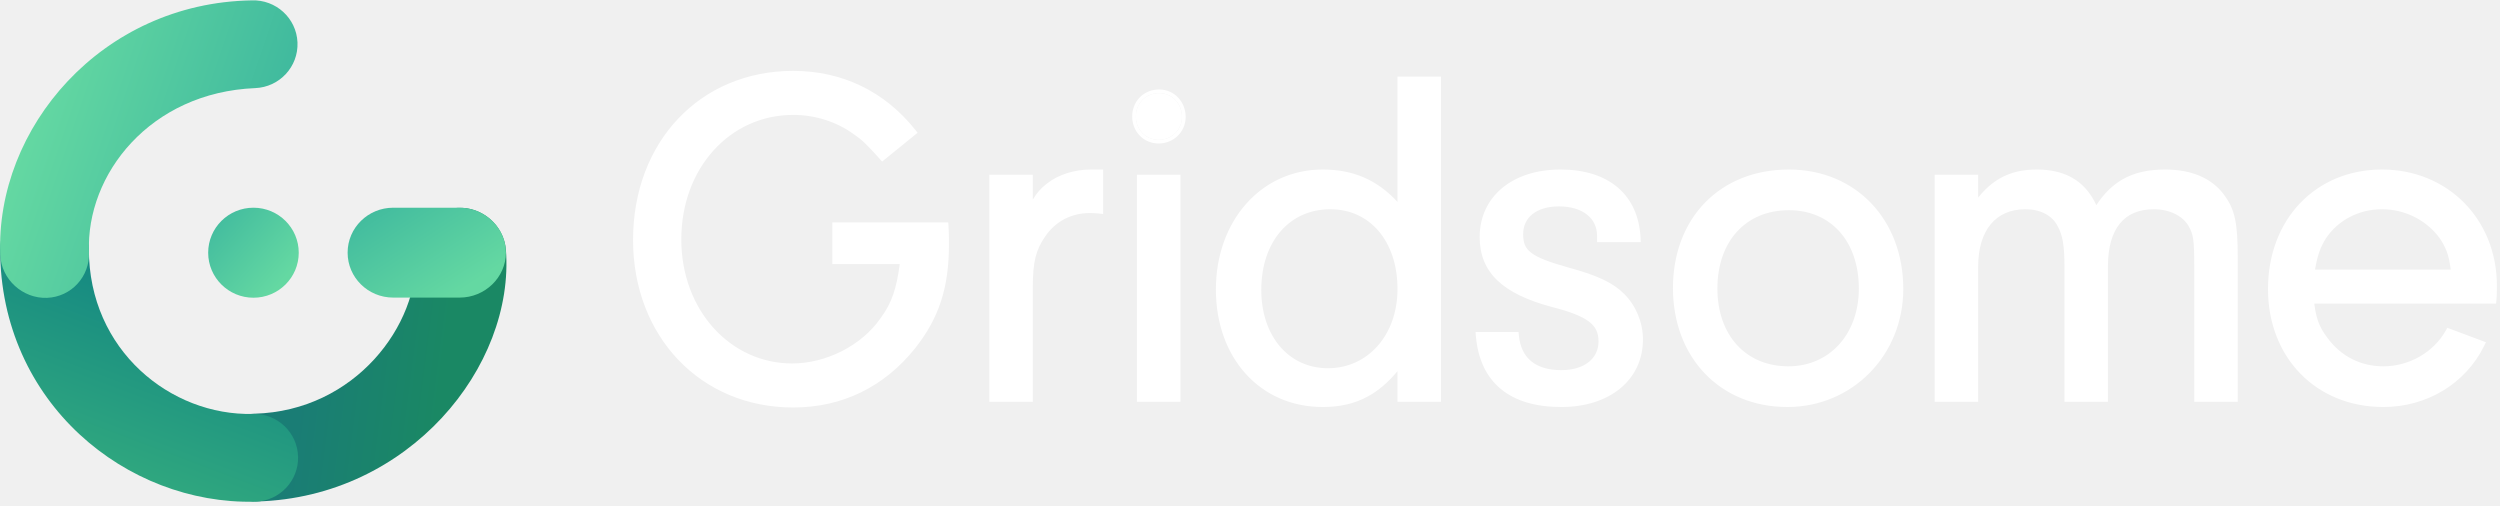
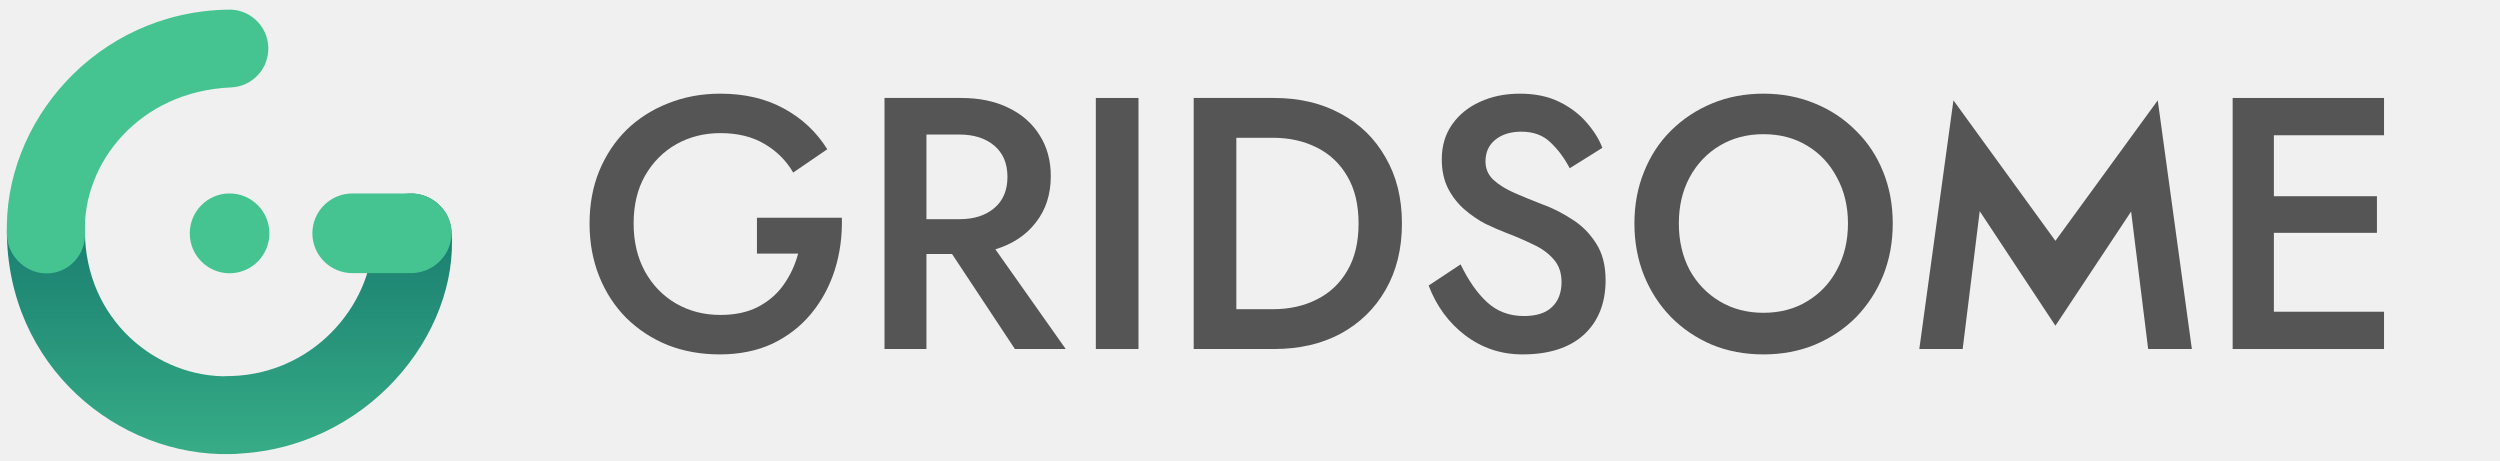
- <svg xmlns="http://www.w3.org/2000/svg" width="593" height="120" viewBox="0 0 593 120" fill="none">
-   <path fill-rule="evenodd" clip-rule="evenodd" d="M108.612 49.299C114.388 49.024 119.501 53.467 120 59.201C122.161 86.936 97.025 117.954 60.955 118.948C55.174 119.107 50.358 114.576 50.198 108.828C50.038 103.079 54.594 98.29 60.375 98.131C84.304 97.472 99.464 76.975 98.655 60.199C98.378 54.455 102.836 49.575 108.612 49.299Z" fill="url(#paint0_linear)" />
-   <path fill-rule="evenodd" clip-rule="evenodd" d="M10.608 48.709C16.391 48.709 21.079 53.37 21.079 59.121C21.079 83.123 40.54 98.657 59.978 98.181C65.76 98.04 70.562 102.585 70.704 108.334C70.846 114.083 66.275 118.858 60.494 119C30.097 119.744 0.033 95.611 0.033 59.121C0.033 53.37 4.825 48.709 10.608 48.709Z" fill="url(#paint1_linear)" />
-   <path d="M82.454 59.929C82.454 54.041 87.297 49.268 93.27 49.268L109.034 49.268C115.008 49.268 120 54.041 120 59.929C120 65.816 115.008 70.589 109.034 70.589H93.27C87.297 70.589 82.454 65.816 82.454 59.929Z" fill="url(#paint2_linear)" />
-   <path d="M49.379 59.944C49.379 54.048 54.191 49.268 60.12 49.268C66.05 49.268 70.862 54.048 70.862 59.944C70.862 65.84 66.05 70.62 60.12 70.62C54.191 70.62 49.379 65.84 49.379 59.944Z" fill="url(#paint3_linear)" />
-   <path fill-rule="evenodd" clip-rule="evenodd" d="M70.564 10.064C70.804 15.81 66.314 20.661 60.536 20.9C35.594 21.93 20.367 41.37 21.108 59.829C21.339 65.575 16.935 70.419 11.157 70.649C5.379 70.878 0.297 66.241 0.066 60.495C-1.141 30.414 24.116 0.677 59.667 0.093C65.445 -0.146 70.324 4.318 70.564 10.064Z" fill="url(#paint4_linear)" />
-   <path d="M274.955 22.09C271.798 22.09 269.43 24.464 269.43 27.629C269.43 30.794 271.798 33.167 274.842 33.167C277.887 33.167 280.368 30.794 280.368 27.742C280.368 24.577 278 22.09 274.955 22.09Z" fill="white" />
-   <path fill-rule="evenodd" clip-rule="evenodd" d="M197.434 52.756H224.92L224.978 53.564C225.093 55.177 225.093 57.235 225.093 57.914V57.921C225.093 68.148 222.788 75.353 217.125 82.534L217.124 82.536L217.122 82.538C209.744 91.782 199.798 96.656 188.135 96.656C166.187 96.656 150.162 79.836 150.162 56.904C150.162 33.639 166.067 16.812 188.135 16.812C199.792 16.812 209.854 21.682 217.123 30.818L217.658 31.491L209.239 38.323L208.684 37.702C205.755 34.428 204.464 33.145 202.534 31.855L202.519 31.845L202.504 31.834C198.487 28.896 193.37 27.255 188.135 27.255C173.14 27.255 161.605 39.888 161.605 56.791C161.605 73.473 173.145 86.213 187.909 86.213C195.98 86.213 204.389 81.935 208.843 75.512L208.85 75.5L208.859 75.489C211.52 71.898 212.646 68.508 213.42 62.634H197.434V52.756ZM234.665 41.453H244.981V47.35C245.93 45.73 246.92 44.641 248.305 43.56C251.076 41.387 254.883 40.21 258.768 40.21H261.67V50.769L260.689 50.646C259.848 50.54 258.997 50.539 258.43 50.539C254.096 50.539 250.308 52.543 247.877 56.146L247.875 56.149L247.873 56.152C245.752 59.234 244.981 62.09 244.981 67.981V95.3H234.665V41.453ZM280 41.453V95.3H269.685V41.453H280ZM331.485 47.886C326.599 42.617 320.922 40.21 313.752 40.21C299.075 40.21 288.408 52.459 288.408 68.659C288.408 84.878 298.867 96.543 313.752 96.543C317.818 96.543 321.323 95.755 324.49 94.02C327.029 92.628 329.314 90.648 331.485 88.042V95.3H341.801V18.169H331.485V47.886ZM389.186 57.434H378.829V55.999C378.829 53.828 377.959 52.103 376.439 50.902C374.899 49.685 372.627 48.957 369.779 48.957C367.043 48.957 364.915 49.656 363.489 50.8C362.083 51.927 361.292 53.539 361.292 55.547C361.292 56.61 361.425 57.436 361.72 58.125C362.01 58.803 362.481 59.405 363.245 59.984C364.826 61.182 367.57 62.221 372.265 63.525C378.956 65.344 382.636 67.088 385.283 69.741C388.039 72.504 389.709 76.455 389.709 80.527C389.709 85.307 387.733 89.34 384.288 92.163C380.857 94.974 376.023 96.543 370.342 96.543C364.295 96.543 359.448 95.129 355.985 92.259C352.508 89.378 350.543 85.126 350.077 79.697L349.996 78.753H360.197L360.273 79.54C360.538 82.302 361.556 84.33 363.189 85.679C364.833 87.037 367.206 87.796 370.342 87.796C373.131 87.796 375.347 87.07 376.847 85.88C378.328 84.704 379.168 83.034 379.168 80.979C379.168 79.944 379 79.087 378.652 78.345C378.306 77.607 377.759 76.935 376.929 76.3C375.235 75.004 372.428 73.907 367.985 72.78L367.978 72.778L367.971 72.776C362.273 71.234 358.023 69.235 355.192 66.532C352.325 63.794 350.976 60.395 350.976 56.225C350.976 51.451 352.92 47.418 356.322 44.593C359.711 41.78 364.49 40.21 370.117 40.21C375.785 40.21 380.434 41.659 383.737 44.473C387.052 47.298 388.91 51.412 389.144 56.525L389.186 57.434ZM458.904 41.453H469.22V46.867C470.791 44.906 472.478 43.399 474.369 42.317C476.924 40.856 479.788 40.21 483.12 40.21C486.797 40.21 489.886 41 492.379 42.692C494.457 44.101 496.064 46.098 497.254 48.66C499.01 45.983 501.01 43.965 503.417 42.574C506.25 40.936 509.57 40.21 513.567 40.21C519.727 40.21 524.539 42.196 527.458 46.094C528.765 47.821 529.613 49.489 530.122 51.8C530.623 54.074 530.791 56.952 530.791 61.086V95.3H520.475V63.12C520.475 59.947 520.418 58.06 520.217 56.706C520.024 55.402 519.7 54.602 519.127 53.61C517.745 51.236 514.7 49.635 510.861 49.635C507.294 49.635 504.632 50.826 502.84 53.017C501.025 55.236 500.006 58.6 500.006 63.12V95.3H489.69V63.233C489.69 58.18 489.236 55.765 488.105 53.704L488.097 53.689L488.09 53.674C486.811 51.111 484.017 49.635 480.414 49.635C476.862 49.635 474.105 50.901 472.219 53.164C470.315 55.449 469.22 58.846 469.22 63.233V95.3H458.904V41.453ZM592.074 72.015H548.95C549.161 73.712 549.44 75.031 549.854 76.196C550.339 77.562 551.022 78.756 552.053 80.116L552.058 80.122L552.063 80.129C555.281 84.538 559.981 86.891 565.34 86.891C571.462 86.891 577.255 83.549 580.141 78.407L580.507 77.755L589.665 81.18L589.241 82.041C584.802 91.058 575.579 96.543 565.34 96.543C549.388 96.543 537.967 84.829 537.967 68.546C537.967 52.057 549.256 40.21 565.002 40.21C580.607 40.21 592.262 52.027 592.262 67.755V67.765C592.262 68.442 592.262 69.942 592.146 71.224L592.074 72.015ZM268.557 27.629C268.557 23.988 271.311 21.22 274.955 21.22C278.521 21.22 281.241 24.137 281.241 27.742C281.241 31.293 278.35 34.037 274.842 34.037C271.299 34.037 268.557 31.257 268.557 27.629ZM327.013 54.81C324.22 51.531 320.264 49.635 315.556 49.635C310.673 49.635 306.604 51.564 303.743 54.885C300.873 58.216 299.175 63.004 299.175 68.772C299.175 74.309 300.843 78.958 303.631 82.209C306.412 85.449 310.342 87.344 314.992 87.344C324.443 87.344 331.485 79.478 331.485 68.546C331.485 62.834 329.815 58.1 327.013 54.81ZM404.459 48.032C409.319 43.057 416.206 40.21 424.311 40.21C440.168 40.21 451.459 52.054 451.459 68.546C451.459 84.269 439.357 96.543 423.973 96.543C416.026 96.543 409.224 93.632 404.411 88.617C399.601 83.605 396.825 76.543 396.825 68.32C396.825 60.041 399.601 53.004 404.459 48.032ZM436.333 54.927C433.452 51.719 429.325 49.861 424.311 49.861C419.178 49.861 414.966 51.723 412.03 54.932C409.087 58.149 407.367 62.787 407.367 68.433C407.367 74.021 409.086 78.631 412.016 81.835C414.939 85.031 419.125 86.891 424.198 86.891C433.901 86.891 440.917 79.337 440.917 68.433C440.917 62.783 439.222 58.143 436.333 54.927ZM549.119 63.946H581.295C580.928 60.596 580.17 58.638 578.614 56.393C575.509 52.214 570.473 49.635 565.002 49.635C559.533 49.635 554.626 52.211 551.75 56.475C550.391 58.618 549.731 60.49 549.119 63.946ZM274.955 22.09C271.798 22.09 269.43 24.464 269.43 27.629C269.43 30.794 271.798 33.167 274.842 33.167C277.887 33.167 280.368 30.794 280.368 27.742C280.368 24.577 278 22.09 274.955 22.09Z" fill="white" />
+ <svg xmlns="http://www.w3.org/2000/svg" width="163" height="30" viewBox="0 0 163 30" fill="none">
+   <g clip-path="url(#clip0)">
+     <path d="M26.687 12.621C28.083 12.553 29.319 13.636 29.439 15.034C29.961 21.793 23.887 29.352 15.17 29.594C13.773 29.633 12.609 28.529 12.57 27.128C12.532 25.727 13.633 24.56 15.03 24.521C20.813 24.36 24.476 19.365 24.281 15.277C24.214 13.877 25.291 12.688 26.687 12.621Z" fill="url(#paint0_linear)" />
+     <path d="M3.003 12.477C4.4 12.477 5.533 13.613 5.533 15.014C5.533 20.864 10.236 24.649 14.934 24.533C16.331 24.499 17.492 25.607 17.526 27.008C17.56 28.409 16.456 29.572 15.059 29.607C7.713 29.788 0.447 23.907 0.447 15.014C0.447 13.613 1.605 12.477 3.003 12.477Z" fill="url(#paint1_linear)" />
+     <path d="M20.366 15.211C20.366 13.776 21.536 12.613 22.98 12.613L26.789 12.613C28.233 12.613 29.439 13.776 29.439 15.211C29.439 16.646 28.233 17.809 26.789 17.809H22.98C21.536 17.809 20.366 16.646 20.366 15.211Z" fill="#45C492" />
+     <path d="M12.373 15.215C12.373 13.778 13.536 12.613 14.968 12.613C16.401 12.613 17.564 13.778 17.564 15.215C17.564 16.652 16.401 17.817 14.968 17.817C13.536 17.817 12.373 16.652 12.373 15.215Z" fill="#45C492" />
+     <path fill-rule="evenodd" clip-rule="evenodd" d="M17.492 3.059C17.55 4.459 16.465 5.642 15.069 5.7C9.041 5.951 5.361 10.688 5.54 15.187C5.596 16.587 4.532 17.768 3.135 17.824C1.739 17.88 0.511 16.749 0.455 15.349C0.163 8.018 6.267 0.771 14.859 0.629C16.255 0.571 17.434 1.659 17.492 3.059Z" fill="#45C492" />
+     <path d="M49.353 16.536H52.039C51.838 17.284 51.521 17.962 51.089 18.57C50.672 19.163 50.124 19.638 49.444 19.997C48.764 20.355 47.938 20.534 46.965 20.534C45.899 20.534 44.934 20.285 44.069 19.786C43.219 19.287 42.547 18.594 42.053 17.705C41.559 16.801 41.312 15.756 41.312 14.572C41.312 13.371 41.559 12.335 42.053 11.461C42.563 10.573 43.242 9.887 44.092 9.404C44.957 8.92 45.915 8.679 46.965 8.679C48.093 8.679 49.05 8.913 49.838 9.38C50.641 9.848 51.267 10.472 51.715 11.251L53.939 9.731C53.228 8.593 52.278 7.705 51.089 7.065C49.915 6.426 48.54 6.107 46.965 6.107C45.745 6.107 44.609 6.317 43.559 6.738C42.524 7.143 41.621 7.72 40.849 8.468C40.092 9.217 39.497 10.113 39.065 11.158C38.648 12.186 38.439 13.324 38.439 14.572C38.439 15.819 38.648 16.965 39.065 18.009C39.481 19.053 40.069 19.958 40.825 20.721C41.598 21.485 42.501 22.078 43.536 22.499C44.571 22.904 45.698 23.107 46.919 23.107C48.216 23.107 49.367 22.873 50.371 22.405C51.375 21.922 52.216 21.267 52.896 20.441C53.576 19.615 54.085 18.672 54.425 17.611C54.765 16.536 54.919 15.398 54.889 14.197H49.353V16.536Z" fill="#555555" />
+     <path d="M60.404 16.559H62.072L66.172 22.756H69.486L64.898 16.255C66.026 15.912 66.906 15.328 67.539 14.501C68.188 13.675 68.512 12.67 68.512 11.485C68.512 10.456 68.265 9.56 67.771 8.796C67.292 8.032 66.613 7.439 65.732 7.019C64.867 6.598 63.848 6.387 62.674 6.387H57.67V22.756H60.404V16.559ZM60.404 14.291V8.772H62.558C63.5 8.772 64.257 9.014 64.829 9.497C65.4 9.981 65.686 10.659 65.686 11.532C65.686 12.405 65.4 13.083 64.829 13.566C64.257 14.049 63.5 14.291 62.558 14.291H60.404Z" fill="#555555" />
+     <path d="M71.448 6.387V22.756H74.229V6.387H71.448Z" fill="#555555" />
+     <path d="M83.065 22.756C84.718 22.756 86.169 22.421 87.421 21.75C88.672 21.064 89.645 20.113 90.34 18.898C91.05 17.666 91.406 16.224 91.406 14.572C91.406 12.919 91.05 11.485 90.34 10.269C89.645 9.037 88.672 8.086 87.421 7.416C86.169 6.73 84.718 6.387 83.065 6.387H77.829V22.756H83.065ZM80.609 20.16V8.983H82.995C84.061 8.983 85.011 9.193 85.845 9.614C86.695 10.035 87.359 10.659 87.838 11.485C88.332 12.311 88.579 13.34 88.579 14.572C88.579 15.803 88.332 16.832 87.838 17.658C87.359 18.484 86.695 19.108 85.845 19.529C85.011 19.95 84.061 20.16 82.995 20.16H80.609Z" fill="#555555" />
+     <path d="M95.232 17.237L93.147 18.617C93.657 19.958 94.452 21.041 95.534 21.867C96.63 22.694 97.874 23.107 99.264 23.107C100.993 23.107 102.33 22.678 103.272 21.82C104.214 20.948 104.685 19.763 104.685 18.266C104.685 17.3 104.476 16.497 104.059 15.858C103.642 15.203 103.117 14.681 102.484 14.291C101.866 13.886 101.233 13.566 100.584 13.332C99.936 13.083 99.325 12.833 98.754 12.584C98.182 12.335 97.719 12.046 97.364 11.719C97.024 11.391 96.854 10.994 96.854 10.526C96.854 9.934 97.063 9.466 97.48 9.123C97.912 8.765 98.484 8.585 99.194 8.585C99.982 8.585 100.615 8.819 101.094 9.287C101.588 9.755 102.005 10.316 102.345 10.97L104.476 9.638C104.26 9.076 103.92 8.531 103.457 8.001C102.994 7.455 102.399 7.003 101.673 6.644C100.947 6.286 100.09 6.107 99.101 6.107C98.128 6.107 97.256 6.286 96.483 6.644C95.727 6.987 95.124 7.478 94.676 8.118C94.228 8.757 94.004 9.513 94.004 10.386C94.004 11.118 94.143 11.758 94.421 12.303C94.699 12.833 95.055 13.285 95.487 13.66C95.92 14.034 96.375 14.345 96.854 14.595C97.348 14.829 97.796 15.024 98.198 15.18C98.816 15.413 99.395 15.663 99.936 15.928C100.492 16.177 100.939 16.497 101.279 16.887C101.634 17.276 101.812 17.775 101.812 18.383C101.812 19.085 101.604 19.63 101.187 20.02C100.785 20.41 100.175 20.605 99.356 20.605C98.414 20.605 97.619 20.308 96.97 19.716C96.321 19.124 95.742 18.297 95.232 17.237Z" fill="#555555" />
+     <path d="M106.564 14.572C106.564 15.787 106.772 16.918 107.19 17.962C107.607 18.991 108.193 19.895 108.95 20.675C109.707 21.439 110.595 22.039 111.615 22.475C112.634 22.896 113.754 23.107 114.974 23.107C116.194 23.107 117.314 22.896 118.334 22.475C119.368 22.039 120.264 21.439 121.021 20.675C121.778 19.895 122.365 18.991 122.782 17.962C123.199 16.918 123.407 15.787 123.407 14.572C123.407 13.356 123.199 12.233 122.782 11.204C122.365 10.16 121.77 9.263 120.998 8.515C120.241 7.751 119.345 7.159 118.31 6.738C117.291 6.317 116.179 6.107 114.974 6.107C113.769 6.107 112.657 6.317 111.638 6.738C110.618 7.159 109.723 7.751 108.95 8.515C108.193 9.263 107.607 10.16 107.19 11.204C106.772 12.233 106.564 13.356 106.564 14.572ZM109.46 14.572C109.46 13.449 109.692 12.451 110.155 11.578C110.634 10.69 111.29 9.996 112.124 9.497C112.958 8.998 113.908 8.749 114.974 8.749C116.055 8.749 117.005 8.998 117.824 9.497C118.658 9.996 119.307 10.69 119.77 11.578C120.249 12.451 120.488 13.449 120.488 14.572C120.488 15.694 120.249 16.7 119.77 17.588C119.307 18.461 118.658 19.147 117.824 19.646C117.005 20.145 116.055 20.394 114.974 20.394C113.908 20.394 112.958 20.145 112.124 19.646C111.29 19.147 110.634 18.461 110.155 17.588C109.692 16.7 109.46 15.694 109.46 14.572Z" fill="#555555" />
+     <path d="M129.078 13.769L134.013 21.236L138.948 13.792L140.06 22.756H142.91L140.685 6.543L134.013 15.702L127.364 6.543L125.139 22.756H127.966L129.078 13.769Z" fill="#555555" />
+     <path d="M148.257 15.18H154.976V12.794H148.257V8.819H155.439V6.387H145.569V22.756H155.439V20.324H148.257V15.18Z" fill="#555555" />
+   </g>
  <defs>
-     <linearGradient id="paint0_linear" x1="64.654" y1="143.874" x2="97.382" y2="148.117" gradientUnits="userSpaceOnUse">
-       <stop stop-color="#1A7D75" />
-       <stop offset="1" stop-color="#1A8864" />
+     <linearGradient id="paint0_linear" x1="15.439" y1="10.107" x2="15.439" y2="37.107" gradientUnits="userSpaceOnUse">
+       <stop offset="0.013" stop-color="#117069" />
+       <stop offset="1" stop-color="#45C492" />
    </linearGradient>
-     <linearGradient id="paint1_linear" x1="3.989" y1="56.525" x2="-12.262" y2="99.612" gradientUnits="userSpaceOnUse">
-       <stop offset="0.013" stop-color="#168A81" />
-       <stop offset="1" stop-color="#31A97F" />
+     <linearGradient id="paint1_linear" x1="15.439" y1="10.107" x2="15.439" y2="37.107" gradientUnits="userSpaceOnUse">
+       <stop offset="0.013" stop-color="#117069" />
+       <stop offset="1" stop-color="#45C492" />
    </linearGradient>
-     <linearGradient id="paint2_linear" x1="28.275" y1="62.161" x2="55.715" y2="104.116" gradientUnits="userSpaceOnUse">
-       <stop stop-color="#27A59B" />
-       <stop offset="1" stop-color="#64D8A2" />
-     </linearGradient>
-     <linearGradient id="paint3_linear" x1="18.38" y1="62.18" x2="48.102" y2="88.144" gradientUnits="userSpaceOnUse">
-       <stop stop-color="#27A59B" />
-       <stop offset="1" stop-color="#64D8A2" />
-     </linearGradient>
-     <linearGradient id="paint4_linear" x1="149.335" y1="-100.076" x2="61.375" y2="-130.015" gradientUnits="userSpaceOnUse">
-       <stop stop-color="#27A59B" />
-       <stop offset="1" stop-color="#64D8A2" />
-     </linearGradient>
+     <clipPath id="clip0">
+       <rect width="163" height="30" fill="white" />
+     </clipPath>
  </defs>
</svg>
